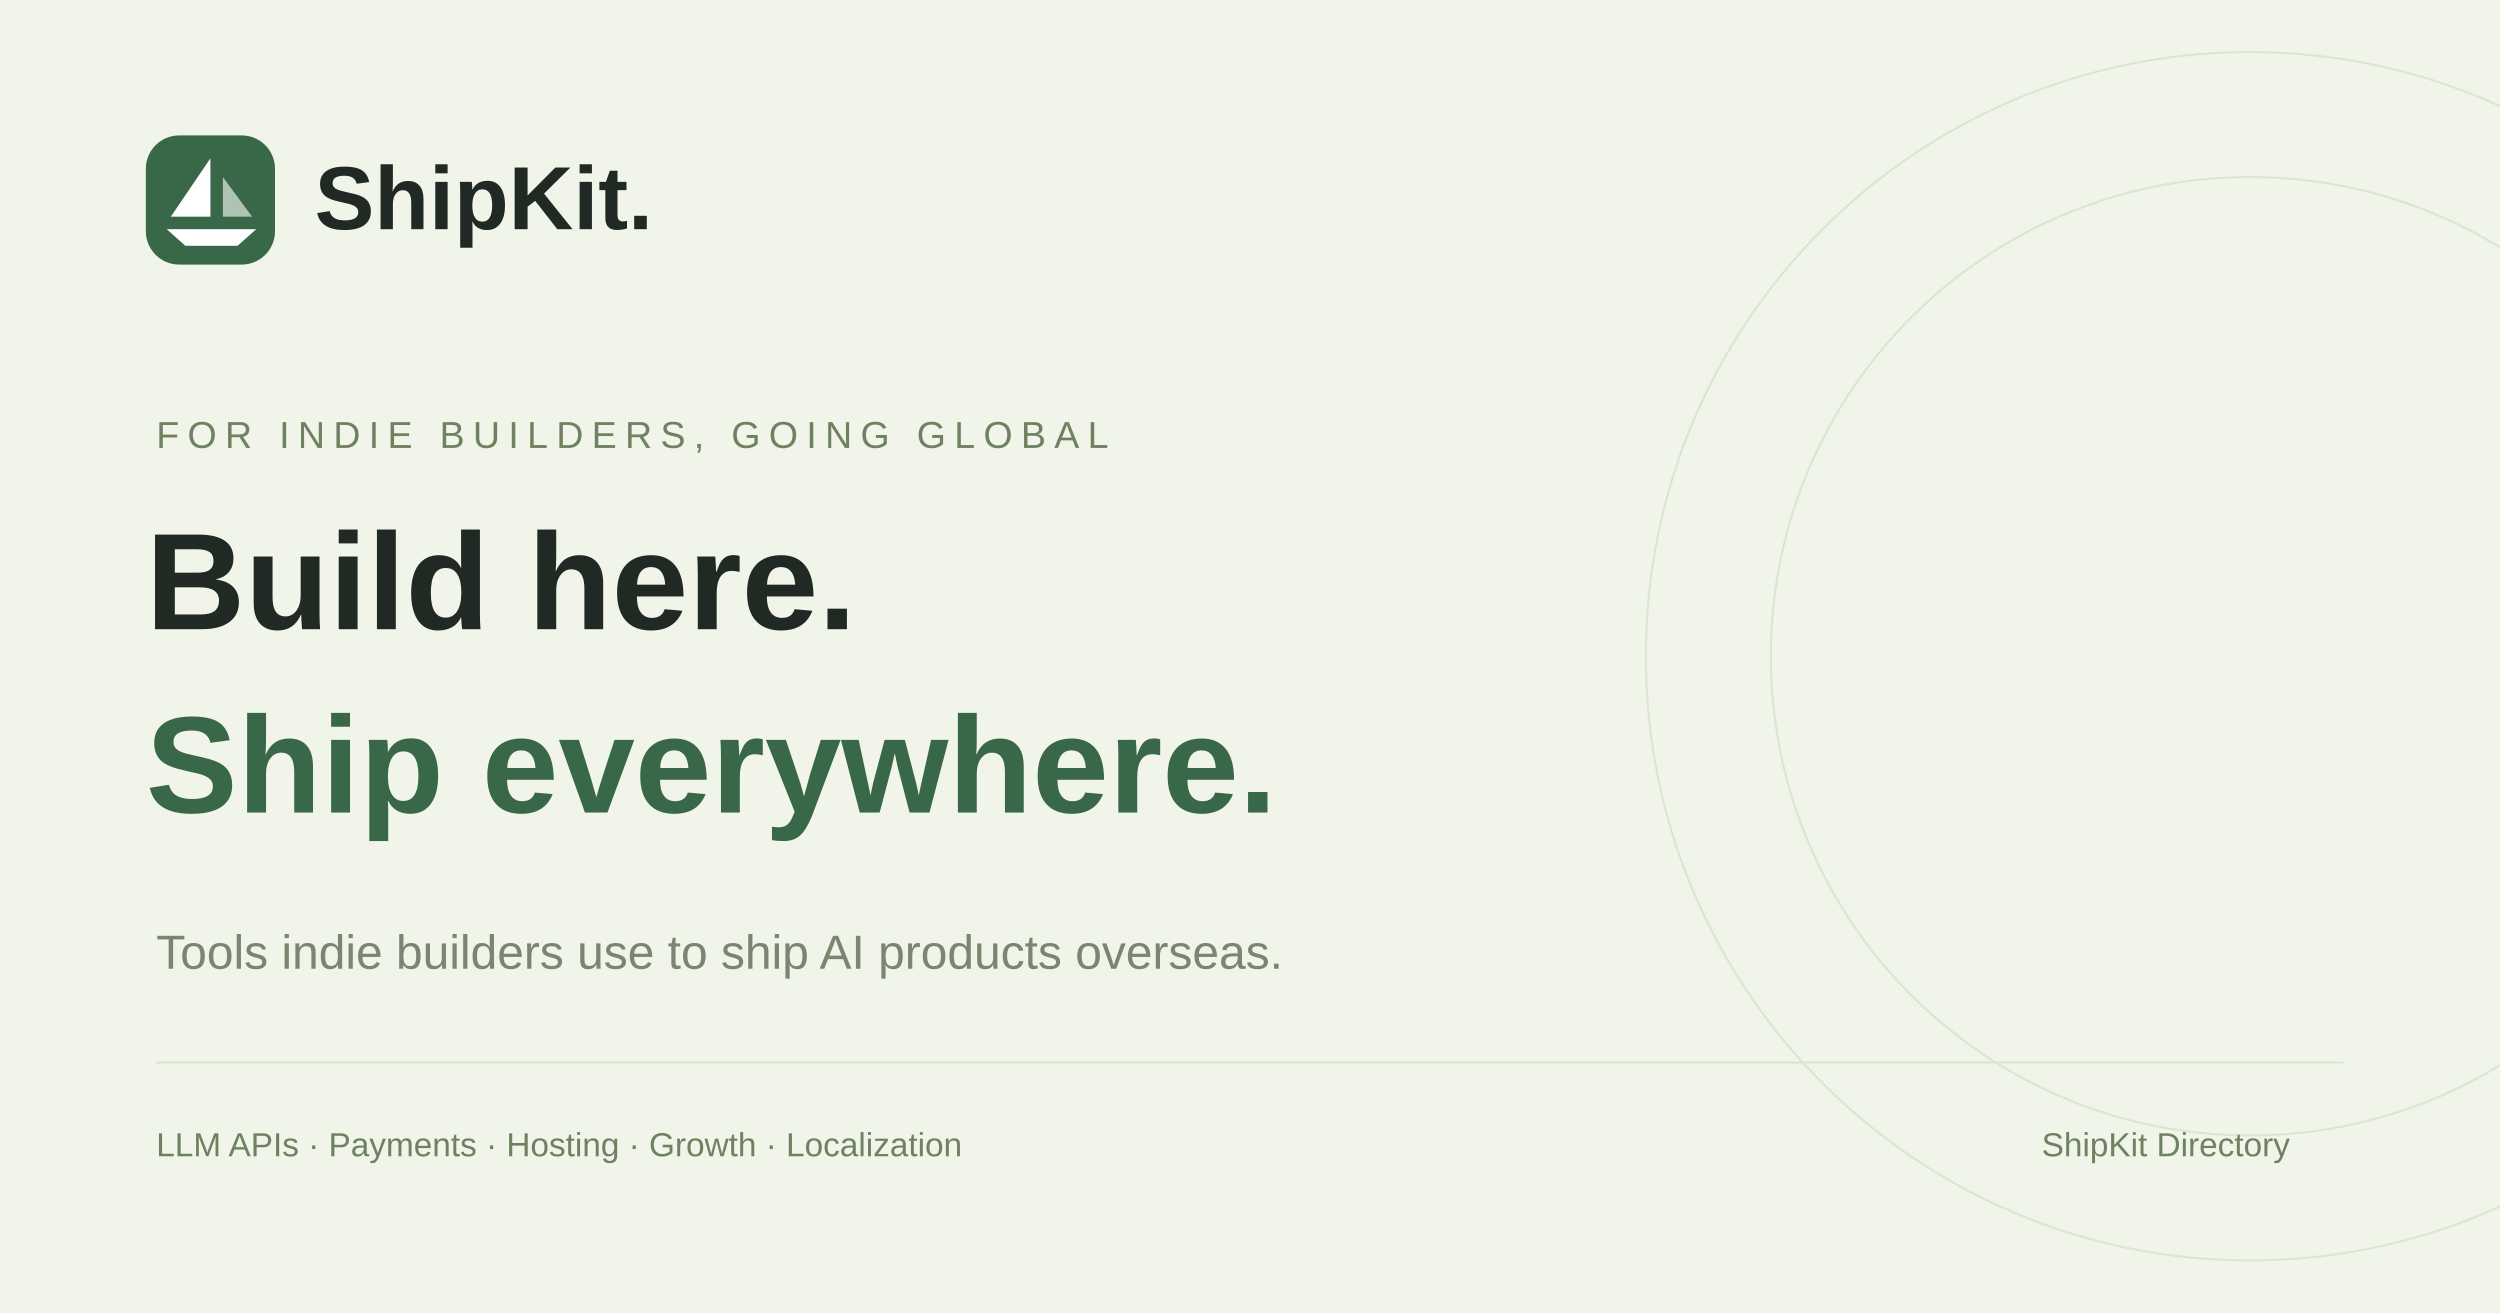
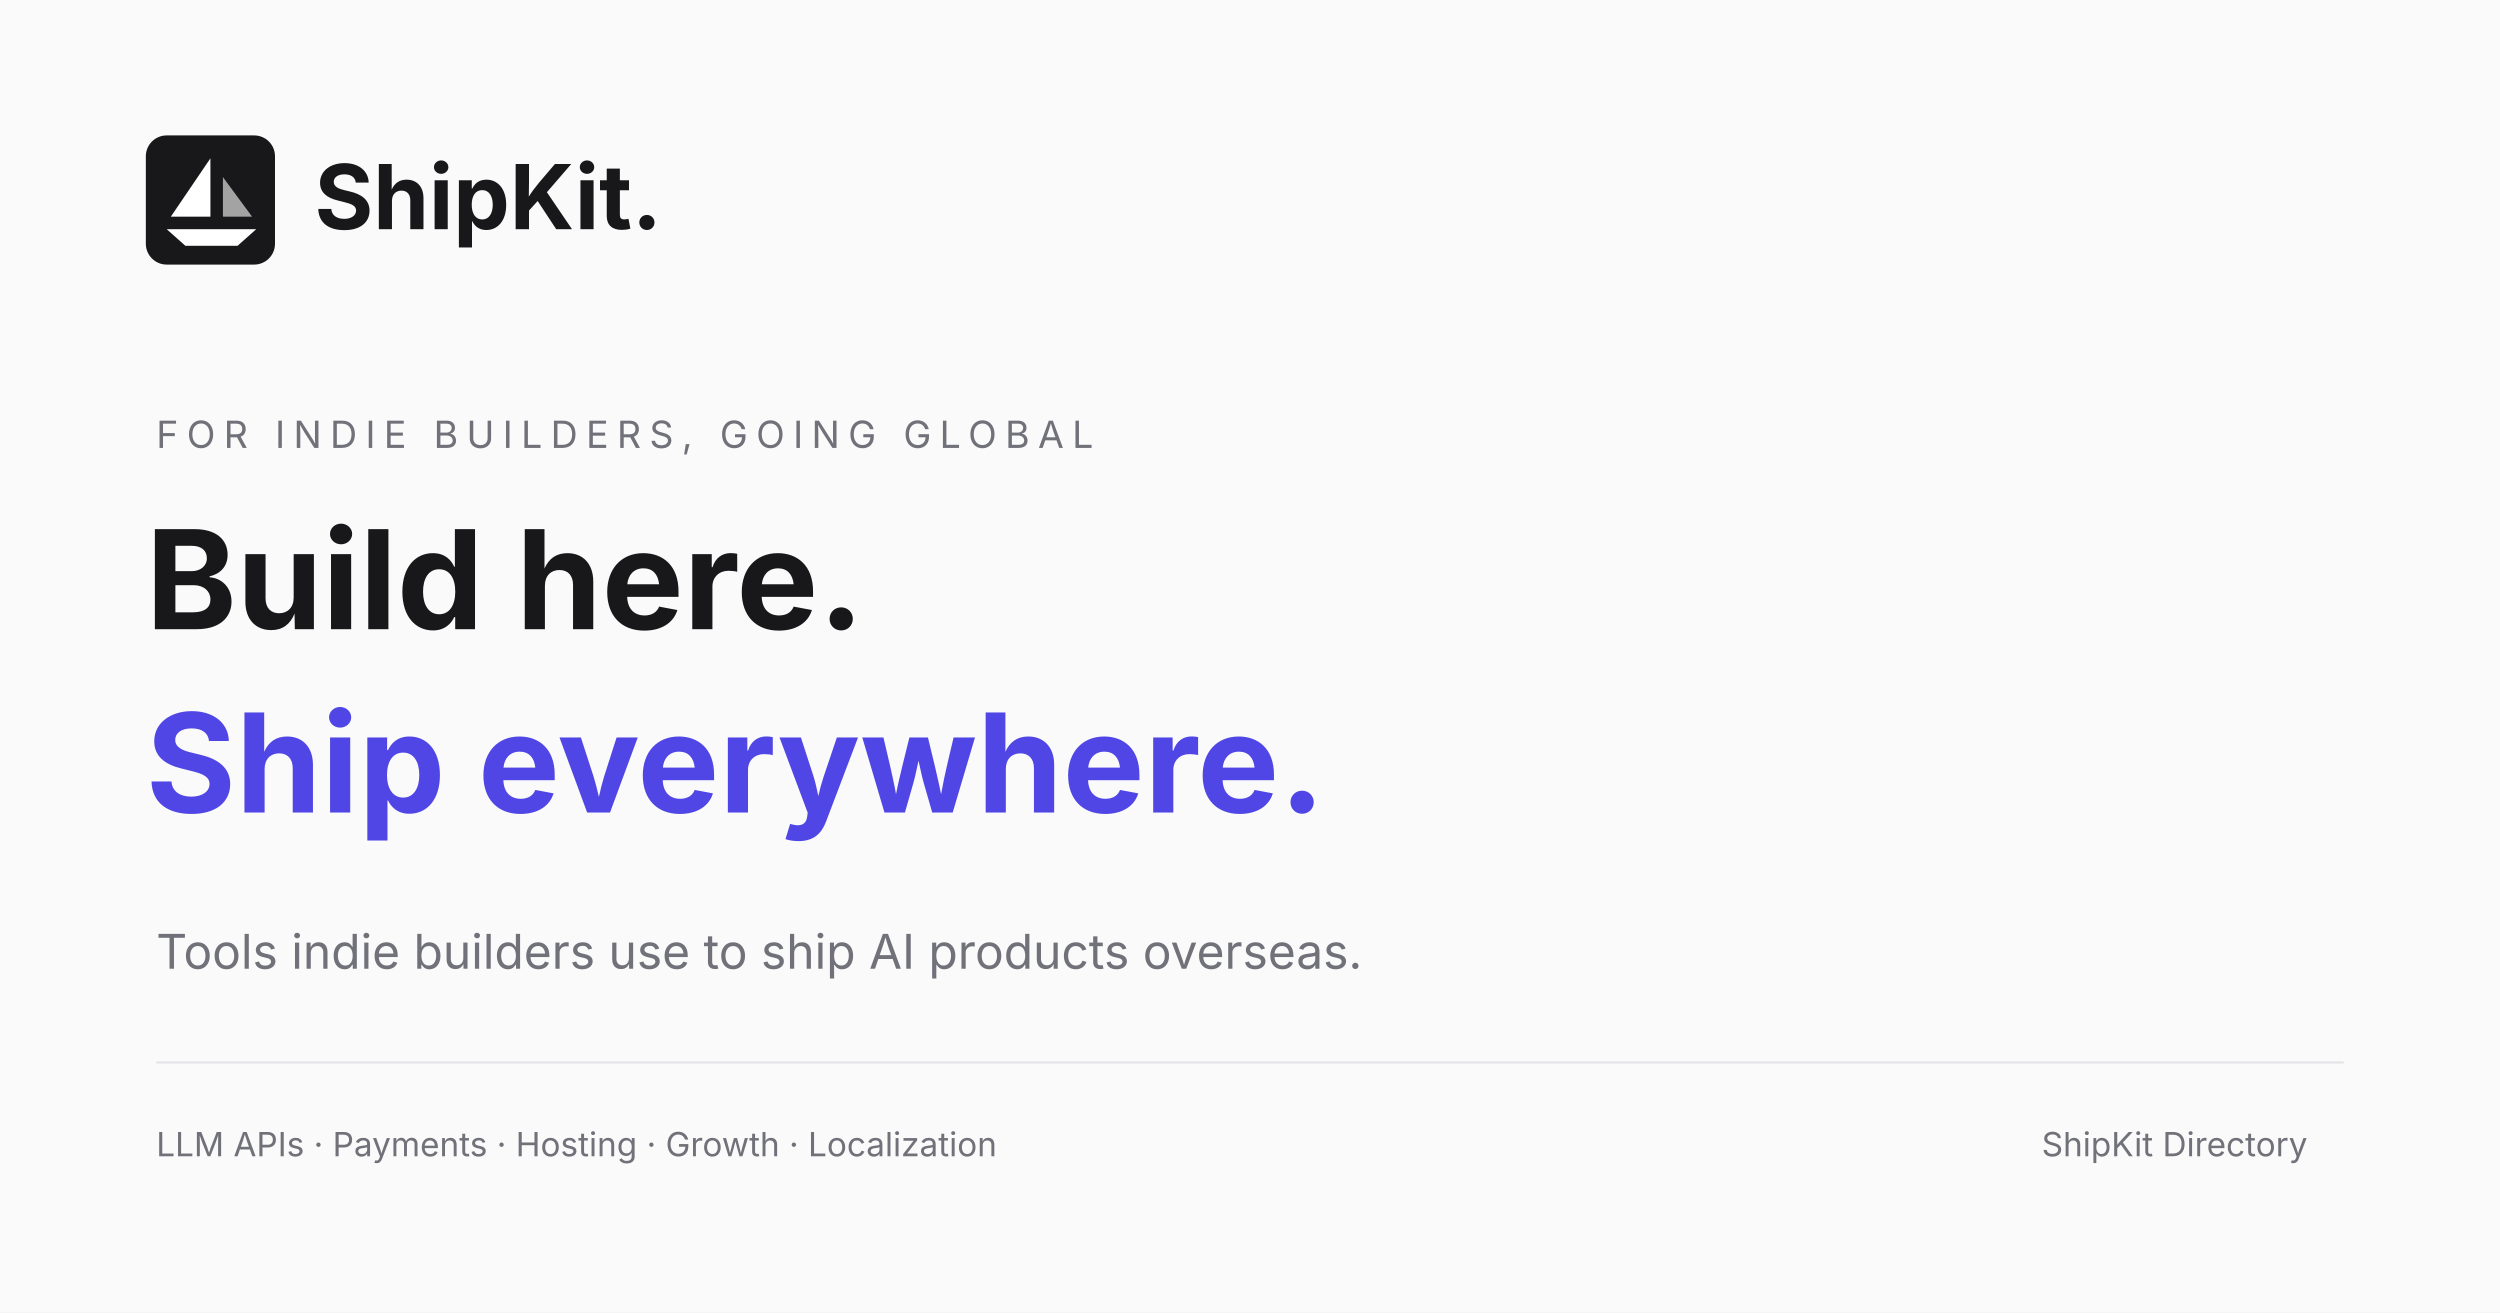
<svg xmlns="http://www.w3.org/2000/svg" width="1200" height="630" viewBox="0 0 1200 630">
-   <rect width="1200" height="630" fill="#f1f4e9" />
-   <circle cx="1080" cy="315" r="290" fill="none" stroke="#dce5d0" />
-   <circle cx="1080" cy="315" r="230" fill="none" stroke="#dce5d0" />
-   <rect x="70" y="65" width="62" height="62" rx="16" fill="#386847" />
+   <rect width="1200" height="630" fill="#fafafa" />
+   <rect x="70" y="65" width="62" height="62" rx="10" fill="#18181b" />
  <path d="M101 76v28H82l19-28Z" fill="white" />
  <path d="m107 85 14 19h-14V85Z" fill="white" opacity=".6" />
  <path d="M80 110h43l-9 8H89l-9-8Z" fill="white" />
-   <text x="151" y="110" font-family="Arial, sans-serif" font-weight="bold" font-size="43" fill="#202923">ShipKit.</text>
-   <text x="75" y="215" font-family="Arial, sans-serif" font-size="18" letter-spacing="4" fill="#6e8260">FOR INDIE BUILDERS, GOING GLOBAL</text>
-   <text x="70" y="302" font-family="Arial, sans-serif" font-weight="bold" font-size="66" fill="#202923">Build here.</text>
-   <text x="70" y="390" font-family="Arial, sans-serif" font-weight="bold" font-size="66" fill="#386847">Ship everywhere.</text>
-   <text x="75" y="465" font-family="Arial, sans-serif" font-size="23" fill="#7b8570">Tools indie builders use to ship AI products overseas.</text>
-   <path d="M75 510h1050" stroke="#dce5d0" />
-   <text x="75" y="555" font-family="Arial, sans-serif" font-size="16" fill="#6e8260">LLM APIs · Payments · Hosting · Growth · Localization</text>
-   <text x="980" y="555" font-family="Arial, sans-serif" font-size="16" fill="#6e8260">ShipKit Directory</text>
+   <text x="151" y="110" font-family="Inter, -apple-system, Segoe UI, sans-serif" font-weight="bold" font-size="43" fill="#18181b">ShipKit.</text>
+   <text x="75" y="215" font-family="Inter, -apple-system, Segoe UI, sans-serif" font-size="18" letter-spacing="4" fill="#71717a">FOR INDIE BUILDERS, GOING GLOBAL</text>
+   <text x="70" y="302" font-family="Inter, -apple-system, Segoe UI, sans-serif" font-weight="bold" font-size="66" fill="#18181b">Build here.</text>
+   <text x="70" y="390" font-family="Inter, -apple-system, Segoe UI, sans-serif" font-weight="bold" font-size="66" fill="#4f46e5">Ship everywhere.</text>
+   <text x="75" y="465" font-family="Inter, -apple-system, Segoe UI, sans-serif" font-size="23" fill="#71717a">Tools indie builders use to ship AI products overseas.</text>
+   <path d="M75 510h1050" stroke="#e4e4e7" />
+   <text x="75" y="555" font-family="Inter, -apple-system, Segoe UI, sans-serif" font-size="16" fill="#71717a">LLM APIs · Payments · Hosting · Growth · Localization</text>
+   <text x="980" y="555" font-family="Inter, -apple-system, Segoe UI, sans-serif" font-size="16" fill="#71717a">ShipKit Directory</text>
</svg>
